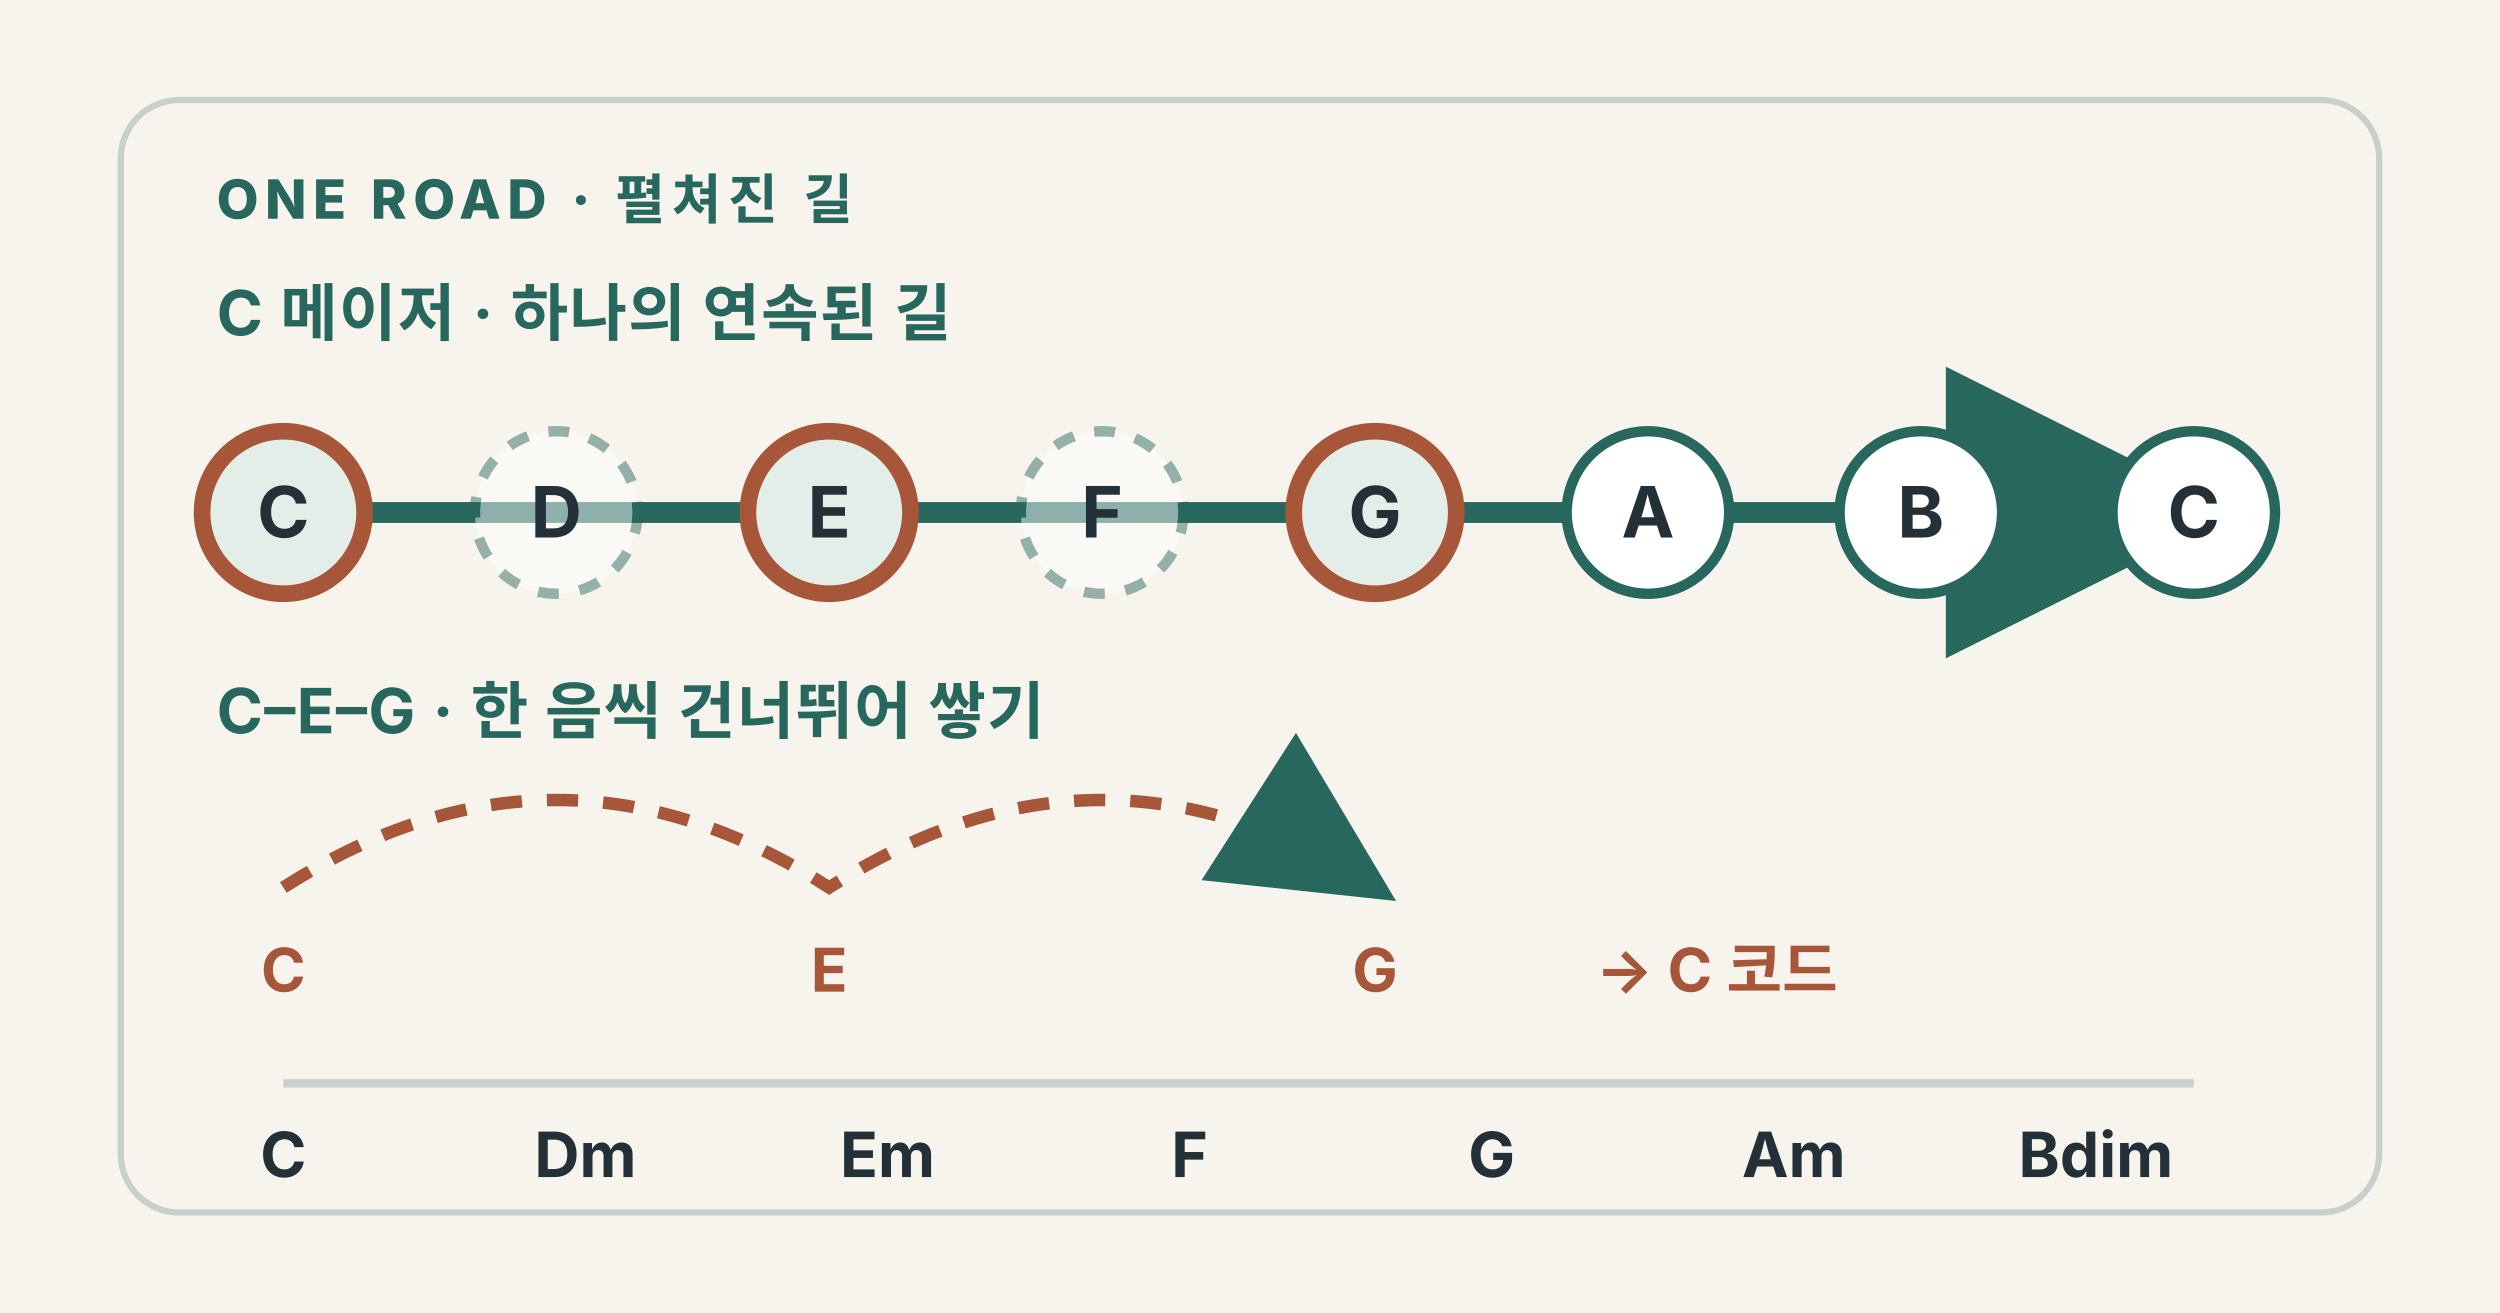
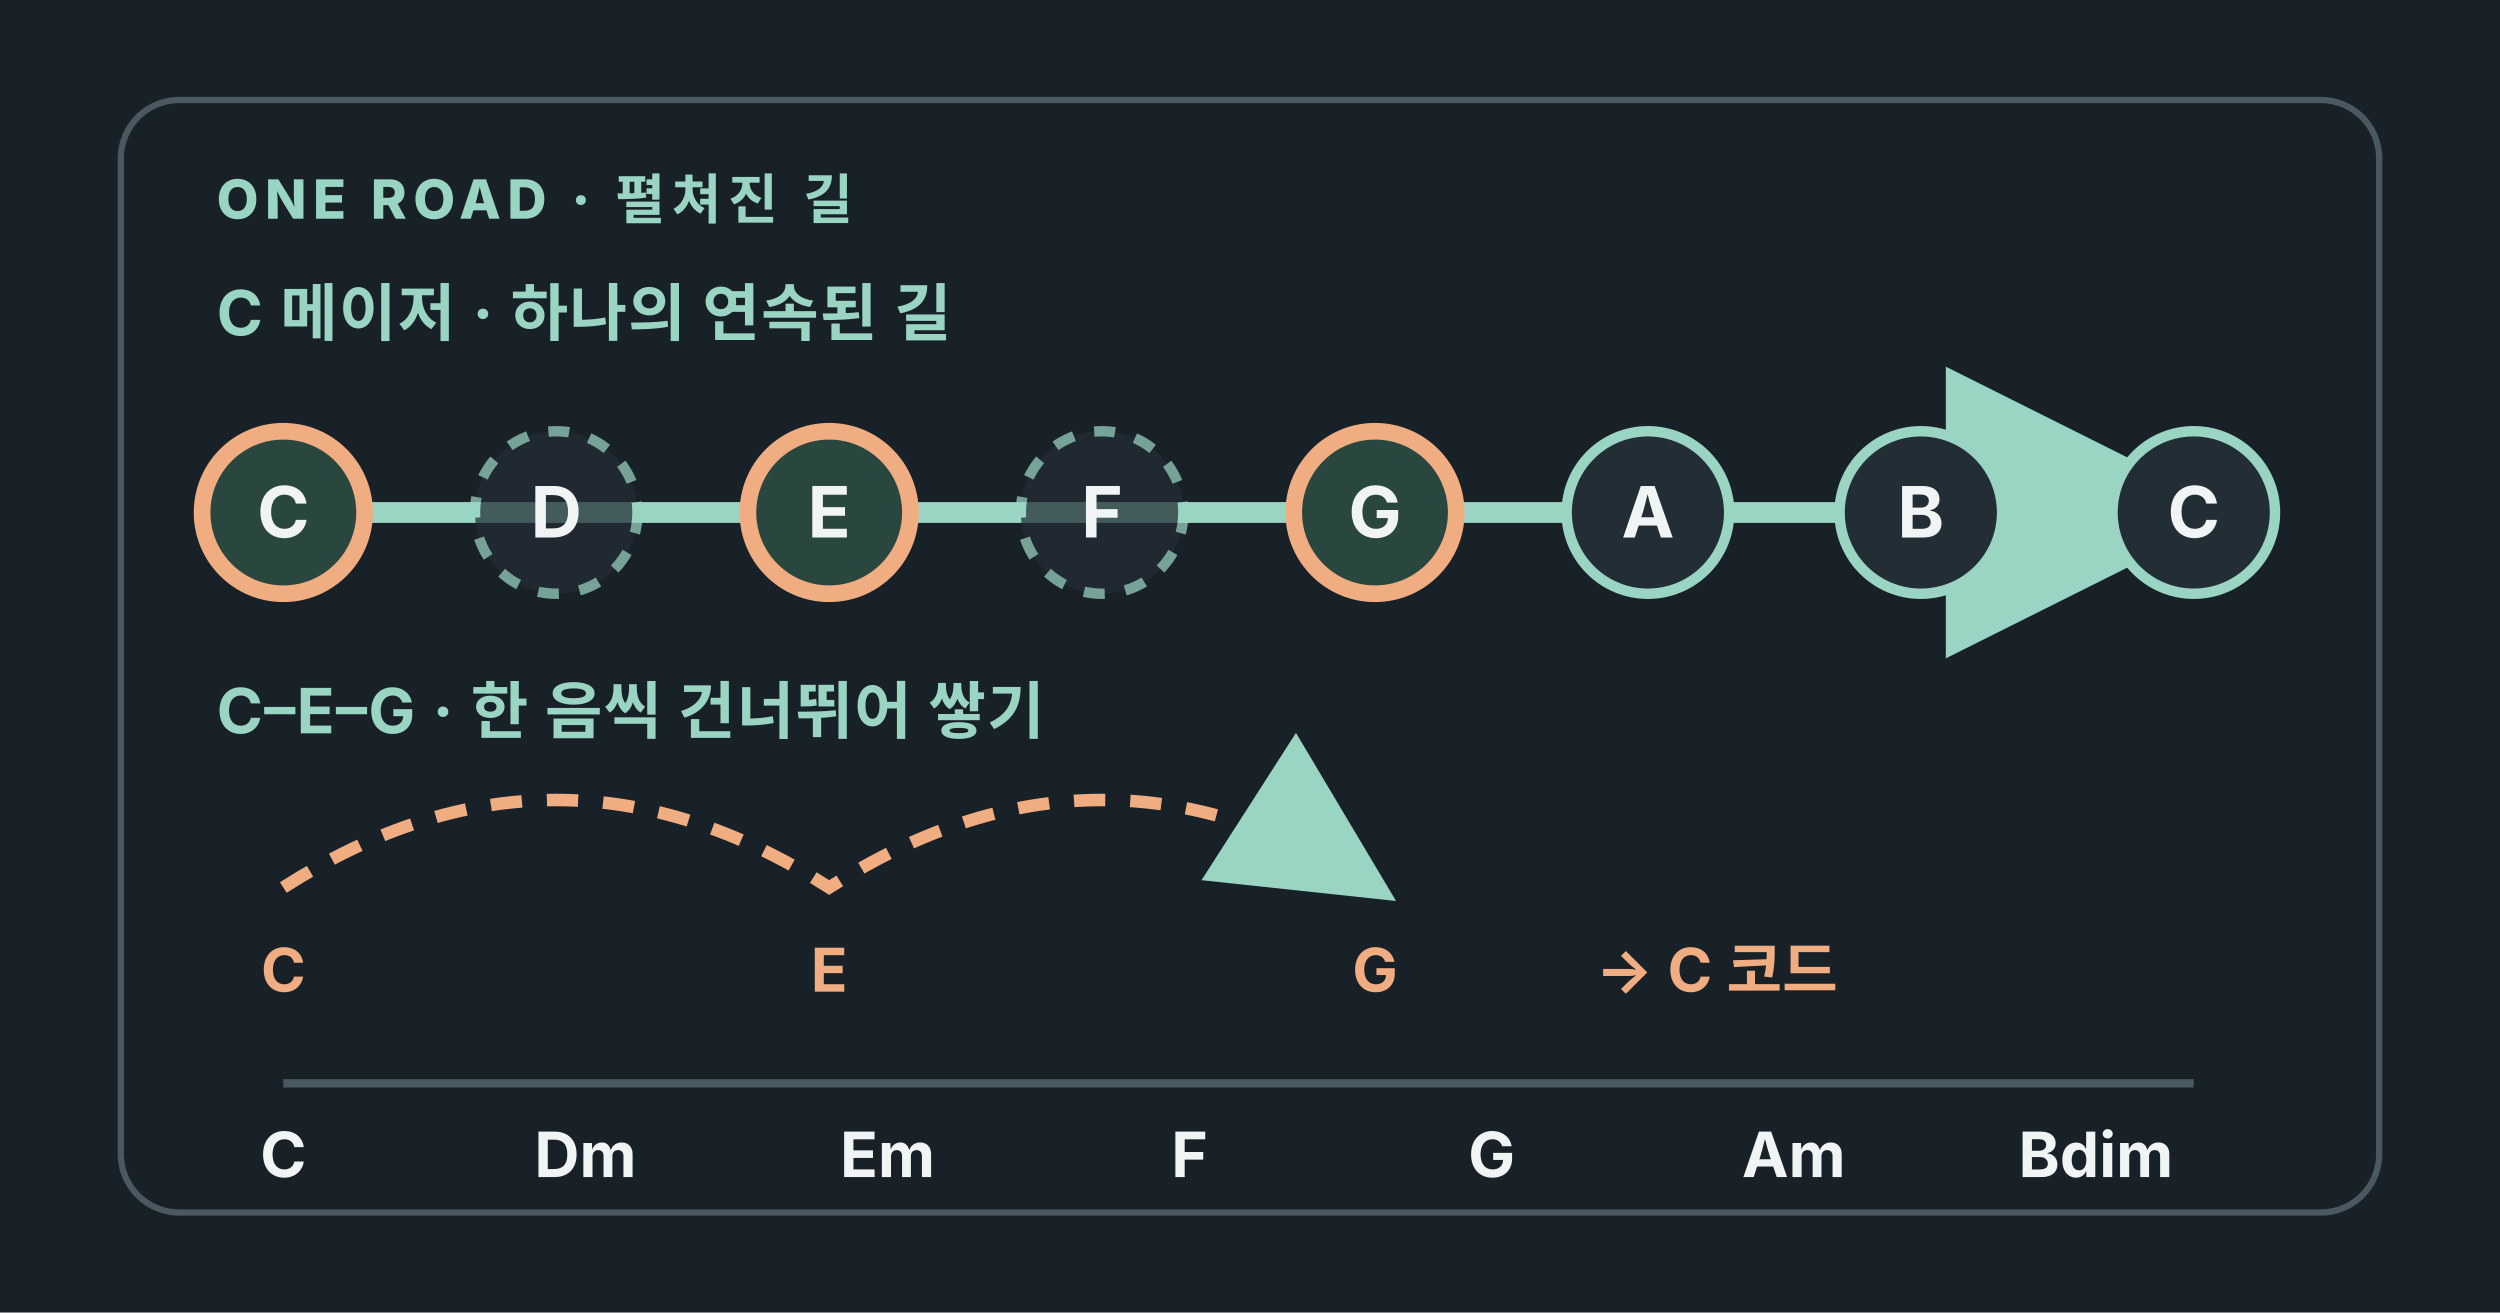
<svg xmlns="http://www.w3.org/2000/svg" width="1200" height="630" viewBox="0 0 1200 630" role="img" aria-labelledby="title desc">
  <defs>
    <marker id="arrow" markerWidth="14" markerHeight="14" refX="12" refY="7" orient="auto">
-       <path d="M0 0L14 7L0 14Z" fill="#27675e" />
+       <path d="M0 0L14 7L0 14Z" fill="#9ad4c3" />
    </marker>
    <style>
-       .label{fill:#27675e;font:700 30px system-ui,-apple-system,BlinkMacSystemFont,'Segoe UI',sans-serif;letter-spacing:.02em}.note{fill:#243038;font:700 34px system-ui,-apple-system,BlinkMacSystemFont,'Segoe UI',sans-serif;text-anchor:middle}.small{fill:#a8563a;font:700 29px system-ui,-apple-system,BlinkMacSystemFont,'Segoe UI',sans-serif;text-anchor:middle}.chord{fill:#243038;font:700 30px system-ui,-apple-system,BlinkMacSystemFont,'Segoe UI',sans-serif;text-anchor:middle}.caption{fill:#607078;font:500 26px system-ui,-apple-system,BlinkMacSystemFont,'Segoe UI',sans-serif}.kicker{fill:#27675e;font:800 26px system-ui,-apple-system,BlinkMacSystemFont,'Segoe UI',sans-serif;letter-spacing:.12em}
+       .label{fill:#9ad4c3;font:700 30px system-ui,-apple-system,BlinkMacSystemFont,'Segoe UI',sans-serif;letter-spacing:.02em}.note{fill:#f0f4f5;font:700 34px system-ui,-apple-system,BlinkMacSystemFont,'Segoe UI',sans-serif;text-anchor:middle}.small{fill:#f0ad82;font:700 29px system-ui,-apple-system,BlinkMacSystemFont,'Segoe UI',sans-serif;text-anchor:middle}.chord{fill:#f0f4f5;font:700 30px system-ui,-apple-system,BlinkMacSystemFont,'Segoe UI',sans-serif;text-anchor:middle}.caption{fill:#b9c5c9;font:500 26px system-ui,-apple-system,BlinkMacSystemFont,'Segoe UI',sans-serif}.kicker{fill:#9ad4c3;font:800 26px system-ui,-apple-system,BlinkMacSystemFont,'Segoe UI',sans-serif;letter-spacing:.12em}
    </style>
  </defs>
-   <rect width="1200" height="630" fill="#f7f4ed" />
-   <rect x="58" y="48" width="1084" height="534" rx="28" fill="#f7f4ed" stroke="#c7d0cc" stroke-width="3" />
+   <rect width="1200" height="630" fill="#192128" />
+   <rect x="58" y="48" width="1084" height="534" rx="28" fill="#192128" stroke="#4a5960" stroke-width="3" />
  <text x="104" y="105" class="kicker">ONE ROAD · 펼쳐진 길</text>
  <text x="104" y="161" class="label">C 메이저 · 하나의 연속된 길</text>
-   <path d="M136 246H1054" fill="none" stroke="#27675e" stroke-width="10" marker-end="url(#arrow)" />
-   <g stroke="#27675e" stroke-width="5" fill="#fff">
-     <circle cx="136" cy="246" r="39" fill="#e4eee9" stroke="#a8563a" stroke-width="8" />
-     <circle cx="267" cy="246" r="39" stroke-dasharray="10 10" opacity=".48" />
-     <circle cx="398" cy="246" r="39" fill="#e4eee9" stroke="#a8563a" stroke-width="8" />
-     <circle cx="529" cy="246" r="39" stroke-dasharray="10 10" opacity=".48" />
-     <circle cx="660" cy="246" r="39" fill="#e4eee9" stroke="#a8563a" stroke-width="8" />
+   <path d="M136 246H1054" fill="none" stroke="#9ad4c3" stroke-width="10" marker-end="url(#arrow)" />
+   <g stroke="#9ad4c3" stroke-width="5" fill="#222d35">
+     <circle cx="136" cy="246" r="39" fill="#29473f" stroke="#f0ad82" stroke-width="8" />
+     <circle cx="267" cy="246" r="39" stroke-dasharray="10 10" opacity=".72" />
+     <circle cx="398" cy="246" r="39" fill="#29473f" stroke="#f0ad82" stroke-width="8" />
+     <circle cx="529" cy="246" r="39" stroke-dasharray="10 10" opacity=".72" />
+     <circle cx="660" cy="246" r="39" fill="#29473f" stroke="#f0ad82" stroke-width="8" />
    <circle cx="791" cy="246" r="39" />
    <circle cx="922" cy="246" r="39" />
    <circle cx="1053" cy="246" r="39" />
  </g>
  <g class="note">
    <text x="136" y="258">C</text>
    <text x="267" y="258">D</text>
    <text x="398" y="258">E</text>
    <text x="529" y="258">F</text>
    <text x="660" y="258">G</text>
    <text x="791" y="258">A</text>
    <text x="922" y="258">B</text>
    <text x="1053" y="258">C</text>
  </g>
  <text x="104" y="352" class="label">C–E–G · 한 음씩 건너뛰어 쌓기</text>
-   <path d="M136 426Q267 342 398 426Q529 342 660 426" fill="none" stroke="#a8563a" stroke-width="6" stroke-dasharray="15 12" marker-end="url(#arrow)" />
+   <path d="M136 426Q267 342 398 426Q529 342 660 426" fill="none" stroke="#f0ad82" stroke-width="6" stroke-dasharray="15 12" marker-end="url(#arrow)" />
  <g class="small">
    <text x="136" y="476">C</text>
    <text x="398" y="476">E</text>
    <text x="660" y="476">G</text>
    <text x="824" y="476">→ C 코드</text>
  </g>
-   <path d="M136 520H1053" stroke="#c7d0cc" stroke-width="4" />
+   <path d="M136 520H1053" stroke="#4a5960" stroke-width="4" />
  <g class="chord">
    <text x="136" y="565">C</text>
    <text x="281" y="565">Dm</text>
    <text x="426" y="565">Em</text>
    <text x="571" y="565">F</text>
    <text x="716" y="565">G</text>
    <text x="861" y="565">Am</text>
    <text x="1006" y="565">Bdim</text>
  </g>
</svg>
